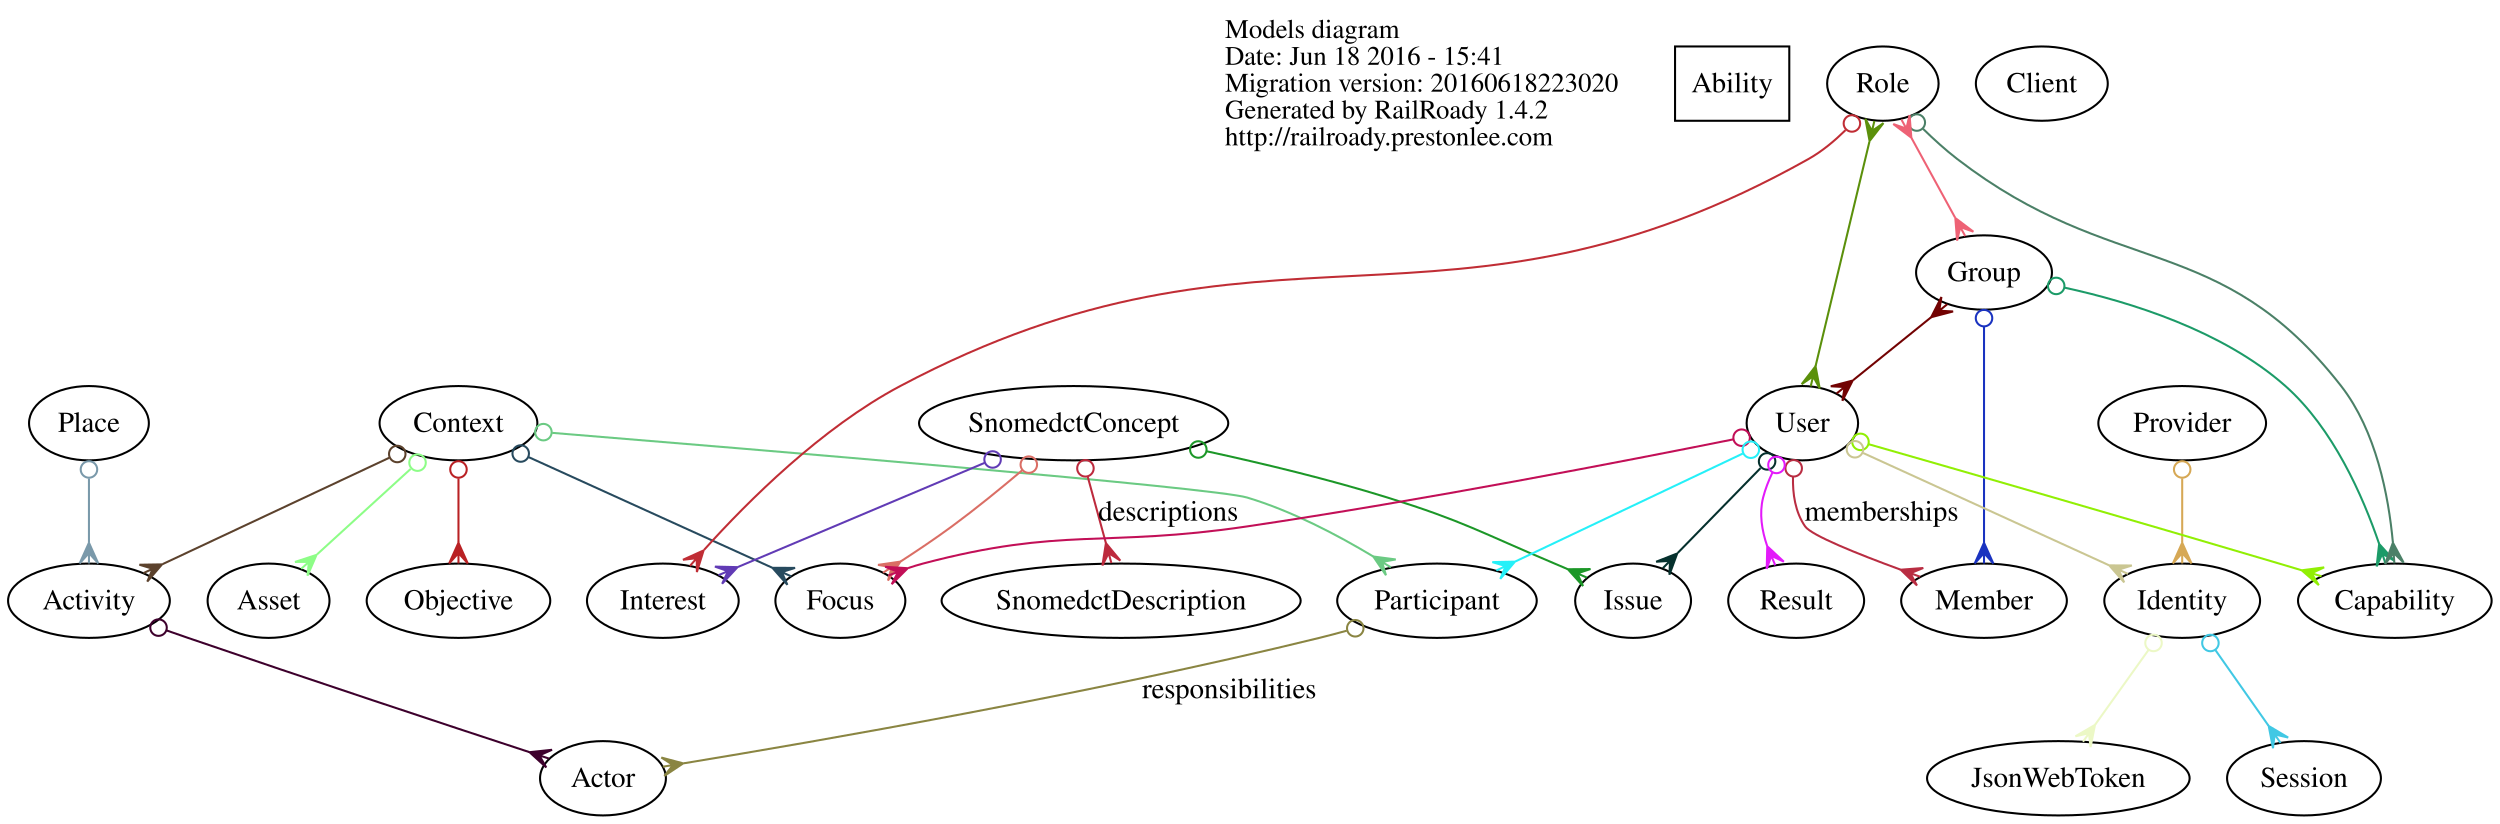
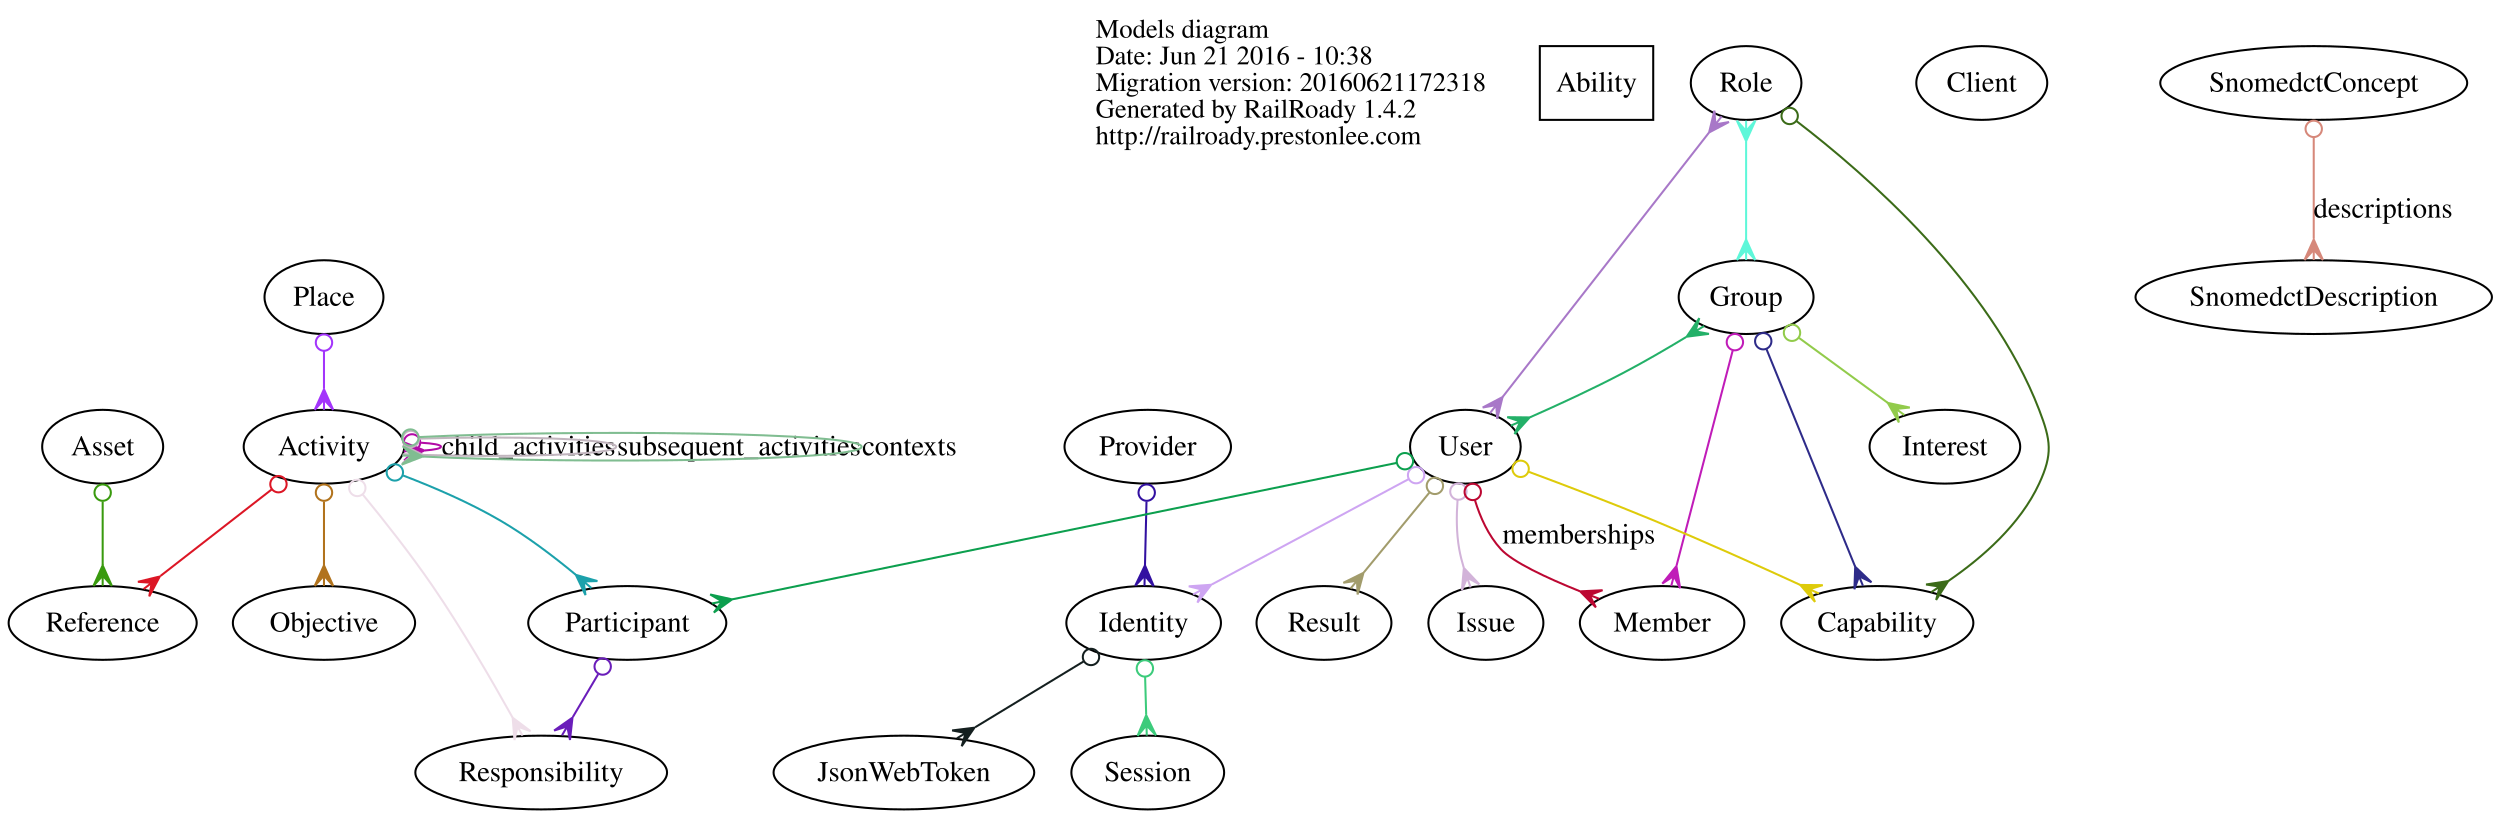
- <svg xmlns="http://www.w3.org/2000/svg" width="1211pt" height="399pt" viewBox="0.00 0.00 1211.04 399.00">
+ <svg xmlns="http://www.w3.org/2000/svg" width="1220pt" height="399pt" viewBox="0.00 0.00 1219.68 399.00">
  <g id="graph0" class="graph" transform="scale(1 1) rotate(0) translate(4 395)">
-     <polygon fill="none" stroke="none" points="-4,4 -4,-395 1207.04,-395 1207.04,4 -4,4" />
+     <polygon fill="none" stroke="none" points="-4,4 -4,-395 1215.68,-395 1215.68,4 -4,4" />
    <g id="node1" class="node">
-       <text text-anchor="start" x="589.402" y="-376.6" font-family="Times,serif" font-size="13.00">Models diagram</text>
-       <text text-anchor="start" x="589.402" y="-363.6" font-family="Times,serif" font-size="13.00">Date: Jun 18 2016 - 15:41</text>
-       <text text-anchor="start" x="589.402" y="-350.6" font-family="Times,serif" font-size="13.00">Migration version: 20160618223020</text>
-       <text text-anchor="start" x="589.402" y="-337.6" font-family="Times,serif" font-size="13.00">Generated by RailRoady 1.4.2</text>
-       <text text-anchor="start" x="589.402" y="-324.6" font-family="Times,serif" font-size="13.00">http://railroady.prestonlee.com</text>
+       <text text-anchor="start" x="530.493" y="-376.6" font-family="Times,serif" font-size="13.00">Models diagram</text>
+       <text text-anchor="start" x="530.493" y="-363.6" font-family="Times,serif" font-size="13.00">Date: Jun 21 2016 - 10:38</text>
+       <text text-anchor="start" x="530.493" y="-350.6" font-family="Times,serif" font-size="13.00">Migration version: 20160621172318</text>
+       <text text-anchor="start" x="530.493" y="-337.6" font-family="Times,serif" font-size="13.00">Generated by RailRoady 1.4.2</text>
+       <text text-anchor="start" x="530.493" y="-324.6" font-family="Times,serif" font-size="13.00">http://railroady.prestonlee.com</text>
    </g>
    <g id="node2" class="node">
-       <polygon fill="none" stroke="black" points="862.76,-372.5 807.42,-372.5 807.42,-336.5 862.76,-336.5 862.76,-372.5" />
-       <text text-anchor="middle" x="835.09" y="-350.3" font-family="Times,serif" font-size="14.00">Ability</text>
+       <polygon fill="none" stroke="black" points="802.613,-372.5 747.273,-372.5 747.273,-336.5 802.613,-336.5 802.613,-372.5" />
+       <text text-anchor="middle" x="774.943" y="-350.3" font-family="Times,serif" font-size="14.00">Ability</text>
    </g>
    <g id="node3" class="node">
-       <ellipse fill="none" stroke="black" cx="39.09" cy="-104" rx="39.18" ry="18" />
-       <text text-anchor="middle" x="39.09" y="-99.8" font-family="Times,serif" font-size="14.00">Activity</text>
+       <ellipse fill="none" stroke="black" cx="153.943" cy="-177" rx="39.18" ry="18" />
+       <text text-anchor="middle" x="153.943" y="-172.8" font-family="Times,serif" font-size="14.00">Activity</text>
+     </g>
+     <g id="edge5" class="edge">
+       <path fill="none" stroke="#b20ba6" d="M201.289,-178.954C207.169,-178.607 211.033,-177.956 211.033,-177 211.033,-176.15 207.98,-175.541 203.172,-175.173" />
+       <ellipse fill="none" stroke="#b20ba6" cx="196.898" cy="-179.098" rx="4" ry="4" />
+       <polygon fill="#b20ba6" stroke="#b20ba6" points="202.893,-175.162 193.077,-170.273 197.897,-174.966 192.9,-174.77 192.9,-174.77 192.9,-174.77 197.897,-174.966 192.724,-179.266 202.893,-175.162 202.893,-175.162" />
+       <text text-anchor="middle" x="253.798" y="-172.8" font-family="Times,serif" font-size="14.00">child_activities</text>
+     </g>
+     <g id="edge6" class="edge">
+       <path fill="none" stroke="#c1b5be" d="M200.419,-180.947C242.95,-182.367 296.564,-181.051 296.564,-177 296.564,-173.016 244.718,-171.677 202.55,-172.984" />
+       <ellipse fill="none" stroke="#c1b5be" cx="196.349" cy="-180.792" rx="4" ry="4" />
+       <polygon fill="#c1b5be" stroke="#c1b5be" points="202.345,-172.992 192.185,-168.864 197.348,-173.176 192.352,-173.361 192.352,-173.361 192.352,-173.361 197.348,-173.176 192.518,-177.858 202.345,-172.992 202.345,-172.992" />
+       <text text-anchor="middle" x="356.44" y="-172.8" font-family="Times,serif" font-size="14.00">subsequent_activities</text>
+     </g>
+     <g id="edge7" class="edge">
+       <path fill="none" stroke="#80bd91" d="M200.258,-181.701C277.202,-185.546 416.316,-183.979 416.316,-177 416.316,-170.077 279.446,-168.48 202.139,-172.206" />
+       <ellipse fill="none" stroke="#80bd91" cx="196.099" cy="-181.476" rx="4" ry="4" />
+       <polygon fill="#80bd91" stroke="#80bd91" points="202.09,-172.209 191.865,-168.247 197.097,-172.475 192.105,-172.74 192.105,-172.74 192.105,-172.74 197.097,-172.475 192.344,-177.234 202.09,-172.209 202.09,-172.209" />
+       <text text-anchor="middle" x="439.643" y="-172.8" font-family="Times,serif" font-size="14.00">contexts</text>
+     </g>
+     <g id="node13" class="node">
+       <ellipse fill="none" stroke="black" cx="153.943" cy="-91" rx="44.466" ry="18" />
+       <text text-anchor="middle" x="153.943" y="-86.8" font-family="Times,serif" font-size="14.00">Objective</text>
+     </g>
+     <g id="edge3" class="edge">
+       <path fill="none" stroke="#b1731d" d="M153.943,-150.257C153.943,-140.441 153.943,-129.226 153.943,-119.273" />
+       <ellipse fill="none" stroke="#b1731d" cx="153.943" cy="-154.595" rx="4" ry="4" />
+       <polygon fill="#b1731d" stroke="#b1731d" points="153.943,-119.095 158.443,-109.095 153.943,-114.095 153.943,-109.095 153.943,-109.095 153.943,-109.095 153.943,-114.095 149.443,-109.095 153.943,-119.095 153.943,-119.095" />
+     </g>
+     <g id="node14" class="node">
+       <ellipse fill="none" stroke="black" cx="301.943" cy="-91" rx="48.334" ry="18" />
+       <text text-anchor="middle" x="301.943" y="-86.8" font-family="Times,serif" font-size="14.00">Participant</text>
+     </g>
+     <g id="edge4" class="edge">
+       <path fill="none" stroke="#1ca1ab" d="M192.523,-162.967C207.753,-157.146 225.118,-149.64 239.943,-141 252.789,-133.513 265.87,-123.584 276.685,-114.622" />
+       <ellipse fill="none" stroke="#1ca1ab" cx="188.526" cy="-164.457" rx="4" ry="4" />
+       <polygon fill="#1ca1ab" stroke="#1ca1ab" points="276.847,-114.484 287.384,-111.444 280.66,-111.248 284.472,-108.013 284.472,-108.013 284.472,-108.013 280.66,-111.248 281.56,-104.582 276.847,-114.484 276.847,-114.484" />
+     </g>
+     <g id="node17" class="node">
+       <ellipse fill="none" stroke="black" cx="45.943" cy="-91" rx="45.886" ry="18" />
+       <text text-anchor="middle" x="45.943" y="-86.8" font-family="Times,serif" font-size="14.00">Reference</text>
+     </g>
+     <g id="edge2" class="edge">
+       <path fill="none" stroke="#dc1625" d="M128.425,-156.153C112.149,-143.494 91.037,-127.073 74.247,-114.014" />
+       <ellipse fill="none" stroke="#dc1625" cx="131.726" cy="-158.72" rx="4" ry="4" />
+       <polygon fill="#dc1625" stroke="#dc1625" points="73.802,-113.669 68.672,-103.977 69.856,-110.599 65.909,-107.529 65.909,-107.529 65.909,-107.529 69.856,-110.599 63.146,-111.081 73.802,-113.669 73.802,-113.669" />
+     </g>
+     <g id="node18" class="node">
+       <ellipse fill="none" stroke="black" cx="259.943" cy="-18" rx="61.415" ry="18" />
+       <text text-anchor="middle" x="259.943" y="-13.8" font-family="Times,serif" font-size="14.00">Responsibility</text>
+     </g>
+     <g id="edge1" class="edge">
+       <path fill="none" stroke="#eedee9" d="M172.884,-153.65C183.369,-140.895 196.377,-124.42 206.943,-109 221.257,-88.11 235.727,-63.228 245.922,-44.926" />
+       <ellipse fill="none" stroke="#eedee9" cx="170.21" cy="-156.876" rx="4" ry="4" />
+       <polygon fill="#eedee9" stroke="#eedee9" points="246.01,-44.767 254.781,-38.185 248.425,-40.389 250.84,-36.011 250.84,-36.011 250.84,-36.011 248.425,-40.389 246.9,-33.837 246.01,-44.767 246.01,-44.767" />
    </g>
    <g id="node4" class="node">
-       <ellipse fill="none" stroke="black" cx="288.09" cy="-18" rx="30.486" ry="18" />
-       <text text-anchor="middle" x="288.09" y="-13.8" font-family="Times,serif" font-size="14.00">Actor</text>
-     </g>
-     <g id="edge1" class="edge">
-       <path fill="none" stroke="#3d002c" d="M76.676,-89.613C80.193,-88.383 83.707,-87.163 87.09,-86 144.813,-66.16 212.156,-43.89 252.395,-30.676" />
-       <ellipse fill="none" stroke="#3d002c" cx="72.792" cy="-90.978" rx="4" ry="4" />
-       <polygon fill="#3d002c" stroke="#3d002c" points="252.517,-30.636 263.421,-31.794 257.268,-29.077 262.019,-27.518 262.019,-27.518 262.019,-27.518 257.268,-29.077 260.616,-23.243 252.517,-30.636 252.517,-30.636" />
+       <ellipse fill="none" stroke="black" cx="45.943" cy="-177" rx="29.519" ry="18" />
+       <text text-anchor="middle" x="45.943" y="-172.8" font-family="Times,serif" font-size="14.00">Asset</text>
+     </g>
+     <g id="edge8" class="edge">
+       <path fill="none" stroke="#399a0e" d="M45.943,-150.257C45.943,-140.441 45.943,-129.226 45.943,-119.273" />
+       <ellipse fill="none" stroke="#399a0e" cx="45.943" cy="-154.595" rx="4" ry="4" />
+       <polygon fill="#399a0e" stroke="#399a0e" points="45.943,-119.095 50.443,-109.095 45.943,-114.095 45.943,-109.095 45.943,-109.095 45.943,-109.095 45.943,-114.095 41.443,-109.095 45.943,-119.095 45.943,-119.095" />
    </g>
    <g id="node5" class="node">
-       <ellipse fill="none" stroke="black" cx="126.09" cy="-104" rx="29.519" ry="18" />
-       <text text-anchor="middle" x="126.09" y="-99.8" font-family="Times,serif" font-size="14.00">Asset</text>
+       <ellipse fill="none" stroke="black" cx="911.943" cy="-91" rx="46.898" ry="18" />
+       <text text-anchor="middle" x="911.943" y="-86.8" font-family="Times,serif" font-size="14.00">Capability</text>
    </g>
    <g id="node6" class="node">
-       <ellipse fill="none" stroke="black" cx="1156.09" cy="-104" rx="46.898" ry="18" />
-       <text text-anchor="middle" x="1156.09" y="-99.8" font-family="Times,serif" font-size="14.00">Capability</text>
+       <ellipse fill="none" stroke="black" cx="962.943" cy="-354.5" rx="31.948" ry="18" />
+       <text text-anchor="middle" x="962.943" y="-350.3" font-family="Times,serif" font-size="14.00">Client</text>
    </g>
    <g id="node7" class="node">
-       <ellipse fill="none" stroke="black" cx="985.09" cy="-354.5" rx="31.948" ry="18" />
-       <text text-anchor="middle" x="985.09" y="-350.3" font-family="Times,serif" font-size="14.00">Client</text>
+       <ellipse fill="none" stroke="black" cx="847.943" cy="-250" rx="32.908" ry="18" />
+       <text text-anchor="middle" x="847.943" y="-245.8" font-family="Times,serif" font-size="14.00">Group</text>
+     </g>
+     <g id="edge12" class="edge">
+       <path fill="none" stroke="#2e2b89" d="M857.895,-224.587C869.63,-195.798 889.064,-148.123 901.153,-118.469" />
+       <ellipse fill="none" stroke="#2e2b89" cx="856.302" cy="-228.494" rx="4" ry="4" />
+       <polygon fill="#2e2b89" stroke="#2e2b89" points="901.174,-118.417 909.116,-110.856 903.061,-113.787 904.949,-109.157 904.949,-109.157 904.949,-109.157 903.061,-113.787 900.782,-107.458 901.174,-118.417 901.174,-118.417" />
+     </g>
+     <g id="node9" class="node">
+       <ellipse fill="none" stroke="black" cx="944.943" cy="-177" rx="36.749" ry="18" />
+       <text text-anchor="middle" x="944.943" y="-172.8" font-family="Times,serif" font-size="14.00">Interest</text>
+     </g>
+     <g id="edge9" class="edge">
+       <path fill="none" stroke="#92cb4b" d="M873.724,-230.129C887.079,-220.354 903.402,-208.406 917.05,-198.416" />
+       <ellipse fill="none" stroke="#92cb4b" cx="870.335" cy="-232.61" rx="4" ry="4" />
+       <polygon fill="#92cb4b" stroke="#92cb4b" points="917.083,-198.392 927.81,-196.117 921.118,-195.439 925.153,-192.486 925.153,-192.486 925.153,-192.486 921.118,-195.439 922.495,-188.854 917.083,-198.392 917.083,-198.392" />
+     </g>
+     <g id="node12" class="node">
+       <ellipse fill="none" stroke="black" cx="806.943" cy="-91" rx="40.132" ry="18" />
+       <text text-anchor="middle" x="806.943" y="-86.8" font-family="Times,serif" font-size="14.00">Member</text>
+     </g>
+     <g id="edge10" class="edge">
+       <path fill="none" stroke="#c01cb8" d="M841.375,-223.852C833.891,-195.193 821.704,-148.523 814.015,-119.082" />
+       <ellipse fill="none" stroke="#c01cb8" cx="842.466" cy="-228.029" rx="4" ry="4" />
+       <polygon fill="#c01cb8" stroke="#c01cb8" points="813.93,-118.755 815.757,-107.942 812.666,-113.917 811.403,-109.08 811.403,-109.08 811.403,-109.08 812.666,-113.917 807.049,-110.217 813.93,-118.755 813.93,-118.755" />
+     </g>
+     <g id="node24" class="node">
+       <ellipse fill="none" stroke="black" cx="710.943" cy="-177" rx="27" ry="18" />
+       <text text-anchor="middle" x="710.943" y="-172.8" font-family="Times,serif" font-size="14.00">User</text>
+     </g>
+     <g id="edge11" class="edge">
+       <path fill="none" stroke="#23b068" d="M818.638,-230.509C808.994,-224.669 798.131,-218.35 787.943,-213 773.26,-205.29 756.546,-197.571 742.451,-191.351" />
+       <polygon fill="#23b068" stroke="#23b068" points="818.925,-230.685 825.097,-239.749 823.187,-233.299 827.449,-235.913 827.449,-235.913 827.449,-235.913 823.187,-233.299 829.802,-232.077 818.925,-230.685 818.925,-230.685" />
+       <polygon fill="#23b068" stroke="#23b068" points="742.334,-191.301 734.967,-183.179 737.751,-189.302 733.168,-187.303 733.168,-187.303 733.168,-187.303 737.751,-189.302 731.369,-191.428 742.334,-191.301 742.334,-191.301" />
    </g>
    <g id="node8" class="node">
-       <ellipse fill="none" stroke="black" cx="218.09" cy="-190" rx="38.22" ry="18" />
-       <text text-anchor="middle" x="218.09" y="-185.8" font-family="Times,serif" font-size="14.00">Context</text>
-     </g>
-     <g id="edge2" class="edge">
-       <path fill="none" stroke="#5c422d" d="M184.571,-173.27C153.312,-158.601 106.829,-136.788 74.863,-121.787" />
-       <ellipse fill="none" stroke="#5c422d" cx="188.441" cy="-175.086" rx="4" ry="4" />
-       <polygon fill="#5c422d" stroke="#5c422d" points="74.494,-121.614 67.353,-113.292 69.968,-119.49 65.441,-117.366 65.441,-117.366 65.441,-117.366 69.968,-119.49 63.529,-121.44 74.494,-121.614 74.494,-121.614" />
-     </g>
-     <g id="edge3" class="edge">
-       <path fill="none" stroke="#8dfd87" d="M194.932,-167.856C181.094,-155.221 163.559,-139.211 149.65,-126.511" />
-       <ellipse fill="none" stroke="#8dfd87" cx="198.262" cy="-170.896" rx="4" ry="4" />
-       <polygon fill="#8dfd87" stroke="#8dfd87" points="149.32,-126.21 144.969,-116.144 145.627,-122.838 141.935,-119.467 141.935,-119.467 141.935,-119.467 145.627,-122.838 138.9,-122.79 149.32,-126.21 149.32,-126.21" />
-     </g>
-     <g id="node9" class="node">
-       <ellipse fill="none" stroke="black" cx="403.09" cy="-104" rx="31.472" ry="18" />
-       <text text-anchor="middle" x="403.09" y="-99.8" font-family="Times,serif" font-size="14.00">Focus</text>
-     </g>
-     <g id="edge4" class="edge">
-       <path fill="none" stroke="#274a5e" d="M252.134,-173.542C285.719,-158.293 336.722,-135.134 369.98,-120.034" />
-       <ellipse fill="none" stroke="#274a5e" cx="248.238" cy="-175.311" rx="4" ry="4" />
-       <polygon fill="#274a5e" stroke="#274a5e" points="370.17,-119.947 381.136,-119.91 374.723,-117.88 379.276,-115.813 379.276,-115.813 379.276,-115.813 374.723,-117.88 377.415,-111.716 370.17,-119.947 370.17,-119.947" />
+       <ellipse fill="none" stroke="black" cx="553.943" cy="-91" rx="37.727" ry="18" />
+       <text text-anchor="middle" x="553.943" y="-86.8" font-family="Times,serif" font-size="14.00">Identity</text>
+     </g>
+     <g id="node11" class="node">
+       <ellipse fill="none" stroke="black" cx="436.943" cy="-18" rx="63.597" ry="18" />
+       <text text-anchor="middle" x="436.943" y="-13.8" font-family="Times,serif" font-size="14.00">JsonWebToken</text>
+     </g>
+     <g id="edge14" class="edge">
+       <path fill="none" stroke="#141f1f" d="M524.67,-72.237C508.63,-62.503 488.645,-50.375 471.802,-40.154" />
+       <ellipse fill="none" stroke="#141f1f" cx="528.241" cy="-74.403" rx="4" ry="4" />
+       <polygon fill="#141f1f" stroke="#141f1f" points="471.363,-39.887 465.148,-30.852 467.088,-37.293 462.814,-34.699 462.814,-34.699 462.814,-34.699 467.088,-37.293 460.479,-38.547 471.363,-39.887 471.363,-39.887" />
+     </g>
+     <g id="node21" class="node">
+       <ellipse fill="none" stroke="black" cx="555.943" cy="-18" rx="37.268" ry="18" />
+       <text text-anchor="middle" x="555.943" y="-13.8" font-family="Times,serif" font-size="14.00">Session</text>
+     </g>
+     <g id="edge13" class="edge">
+       <path fill="none" stroke="#3ccb7b" d="M554.653,-64.791C554.821,-58.832 555,-52.45 555.171,-46.399" />
+       <ellipse fill="none" stroke="#3ccb7b" cx="554.54" cy="-68.814" rx="4" ry="4" />
+       <polygon fill="#3ccb7b" stroke="#3ccb7b" points="555.181,-46.025 559.961,-36.156 555.322,-41.027 555.463,-36.029 555.463,-36.029 555.463,-36.029 555.322,-41.027 550.965,-35.902 555.181,-46.025 555.181,-46.025" />
+     </g>
+     <g id="node10" class="node">
+       <ellipse fill="none" stroke="black" cx="720.943" cy="-91" rx="28.065" ry="18" />
+       <text text-anchor="middle" x="720.943" y="-86.8" font-family="Times,serif" font-size="14.00">Issue</text>
+     </g>
+     <g id="edge15" class="edge">
+       <path fill="none" stroke="#6a1dba" d="M287.751,-66.008C283.774,-59.286 279.432,-51.947 275.387,-45.108" />
+       <ellipse fill="none" stroke="#6a1dba" cx="289.953" cy="-69.731" rx="4" ry="4" />
+       <polygon fill="#6a1dba" stroke="#6a1dba" points="275.208,-44.805 273.99,-33.907 272.662,-40.502 270.116,-36.198 270.116,-36.198 270.116,-36.198 272.662,-40.502 266.243,-38.49 275.208,-44.805 275.208,-44.805" />
+     </g>
+     <g id="node15" class="node">
+       <ellipse fill="none" stroke="black" cx="153.943" cy="-250" rx="29.017" ry="18" />
+       <text text-anchor="middle" x="153.943" y="-245.8" font-family="Times,serif" font-size="14.00">Place</text>
+     </g>
+     <g id="edge16" class="edge">
+       <path fill="none" stroke="#a335fb" d="M153.943,-223.791C153.943,-217.832 153.943,-211.45 153.943,-205.399" />
+       <ellipse fill="none" stroke="#a335fb" cx="153.943" cy="-227.813" rx="4" ry="4" />
+       <polygon fill="#a335fb" stroke="#a335fb" points="153.943,-205.029 158.443,-195.029 153.943,-200.029 153.943,-195.029 153.943,-195.029 153.943,-195.029 153.943,-200.029 149.443,-195.029 153.943,-205.029 153.943,-205.029" />
    </g>
    <g id="node16" class="node">
-       <ellipse fill="none" stroke="black" cx="218.09" cy="-104" rx="44.466" ry="18" />
-       <text text-anchor="middle" x="218.09" y="-99.8" font-family="Times,serif" font-size="14.00">Objective</text>
-     </g>
-     <g id="edge5" class="edge">
-       <path fill="none" stroke="#b92124" d="M218.09,-163.257C218.09,-153.441 218.09,-142.226 218.09,-132.273" />
-       <ellipse fill="none" stroke="#b92124" cx="218.09" cy="-167.595" rx="4" ry="4" />
-       <polygon fill="#b92124" stroke="#b92124" points="218.09,-132.095 222.59,-122.095 218.09,-127.095 218.09,-122.095 218.09,-122.095 218.09,-122.095 218.09,-127.095 213.59,-122.095 218.09,-132.095 218.09,-132.095" />
-     </g>
-     <g id="node17" class="node">
-       <ellipse fill="none" stroke="black" cx="692.09" cy="-104" rx="48.334" ry="18" />
-       <text text-anchor="middle" x="692.09" y="-99.8" font-family="Times,serif" font-size="14.00">Participant</text>
-     </g>
-     <g id="edge6" class="edge">
-       <path fill="none" stroke="#6bca83" d="M263.465,-185.325C361.216,-177.343 584.182,-158.754 600.09,-154 621.647,-147.558 643.965,-135.816 661.22,-125.441" />
-       <ellipse fill="none" stroke="#6bca83" cx="259.232" cy="-185.67" rx="4" ry="4" />
-       <polygon fill="#6bca83" stroke="#6bca83" points="661.241,-125.428 672.114,-124.005 665.496,-122.802 669.751,-120.176 669.751,-120.176 669.751,-120.176 665.496,-122.802 667.387,-116.347 661.241,-125.428 661.241,-125.428" />
-     </g>
-     <g id="node10" class="node">
-       <ellipse fill="none" stroke="black" cx="957.09" cy="-263" rx="32.908" ry="18" />
-       <text text-anchor="middle" x="957.09" y="-258.8" font-family="Times,serif" font-size="14.00">Group</text>
-     </g>
-     <g id="edge9" class="edge">
-       <path fill="none" stroke="#1c9b68" d="M995.972,-255.691C1027.95,-248.763 1072.78,-234.845 1103.09,-208 1126.17,-187.556 1140.61,-154.658 1148.49,-131.555" />
-       <ellipse fill="none" stroke="#1c9b68" cx="992.053" cy="-256.498" rx="4" ry="4" />
-       <polygon fill="#1c9b68" stroke="#1c9b68" points="1148.5,-131.533 1155.84,-123.392 1150.03,-126.773 1151.56,-122.013 1151.56,-122.013 1151.56,-122.013 1150.03,-126.773 1147.28,-120.635 1148.5,-131.533 1148.5,-131.533" />
-     </g>
-     <g id="node15" class="node">
-       <ellipse fill="none" stroke="black" cx="957.09" cy="-104" rx="40.132" ry="18" />
-       <text text-anchor="middle" x="957.09" y="-99.8" font-family="Times,serif" font-size="14.00">Member</text>
-     </g>
-     <g id="edge7" class="edge">
-       <path fill="none" stroke="#1a33c0" d="M957.09,-236.852C957.09,-208.193 957.09,-161.523 957.09,-132.082" />
-       <ellipse fill="none" stroke="#1a33c0" cx="957.09" cy="-240.899" rx="4" ry="4" />
-       <polygon fill="#1a33c0" stroke="#1a33c0" points="957.09,-132.08 961.59,-122.079 957.09,-127.08 957.09,-122.08 957.09,-122.08 957.09,-122.08 957.09,-127.08 952.59,-122.08 957.09,-132.08 957.09,-132.08" />
-     </g>
-     <g id="node25" class="node">
-       <ellipse fill="none" stroke="black" cx="869.09" cy="-190" rx="27" ry="18" />
-       <text text-anchor="middle" x="869.09" y="-185.8" font-family="Times,serif" font-size="14.00">User</text>
-     </g>
-     <g id="edge8" class="edge">
-       <path fill="none" stroke="#720202" d="M931.481,-241.338C919.601,-231.753 905.54,-220.408 893.776,-210.917" />
-       <polygon fill="#720202" stroke="#720202" points="931.499,-241.353 936.456,-251.134 935.39,-244.492 939.282,-247.632 939.282,-247.632 939.282,-247.632 935.39,-244.492 942.107,-244.13 931.499,-241.353 931.499,-241.353" />
-       <polygon fill="#720202" stroke="#720202" points="893.464,-210.665 888.506,-200.884 889.572,-207.525 885.681,-204.386 885.681,-204.386 885.681,-204.386 889.572,-207.525 882.855,-207.888 893.464,-210.665 893.464,-210.665" />
-     </g>
-     <g id="node11" class="node">
-       <ellipse fill="none" stroke="black" cx="1053.09" cy="-104" rx="37.727" ry="18" />
-       <text text-anchor="middle" x="1053.09" y="-99.8" font-family="Times,serif" font-size="14.00">Identity</text>
-     </g>
-     <g id="node14" class="node">
-       <ellipse fill="none" stroke="black" cx="993.09" cy="-18" rx="63.597" ry="18" />
-       <text text-anchor="middle" x="993.09" y="-13.8" font-family="Times,serif" font-size="14.00">JsonWebToken</text>
-     </g>
-     <g id="edge11" class="edge">
-       <path fill="none" stroke="#ecf8c6" d="M1036.83,-80.239C1028.84,-69.044 1019.18,-55.523 1010.97,-44.036" />
-       <ellipse fill="none" stroke="#ecf8c6" cx="1039.2" cy="-83.549" rx="4" ry="4" />
-       <polygon fill="#ecf8c6" stroke="#ecf8c6" points="1010.85,-43.859 1008.7,-33.106 1007.94,-39.79 1005.03,-35.721 1005.03,-35.721 1005.03,-35.721 1007.94,-39.79 1001.37,-38.337 1010.85,-43.859 1010.85,-43.859" />
+       <ellipse fill="none" stroke="black" cx="555.943" cy="-177" rx="40.625" ry="18" />
+       <text text-anchor="middle" x="555.943" y="-172.8" font-family="Times,serif" font-size="14.00">Provider</text>
+     </g>
+     <g id="edge17" class="edge">
+       <path fill="none" stroke="#3210a1" d="M555.33,-150.257C555.096,-140.441 554.829,-129.226 554.592,-119.273" />
+       <ellipse fill="none" stroke="#3210a1" cx="555.433" cy="-154.596" rx="4" ry="4" />
+       <polygon fill="#3210a1" stroke="#3210a1" points="554.588,-119.092 558.848,-108.988 554.469,-114.094 554.35,-109.095 554.35,-109.095 554.35,-109.095 554.469,-114.094 549.851,-109.202 554.588,-119.092 554.588,-119.092" />
+     </g>
+     <g id="node19" class="node">
+       <ellipse fill="none" stroke="black" cx="641.943" cy="-91" rx="32.917" ry="18" />
+       <text text-anchor="middle" x="641.943" y="-86.8" font-family="Times,serif" font-size="14.00">Result</text>
+     </g>
+     <g id="node20" class="node">
+       <ellipse fill="none" stroke="black" cx="847.943" cy="-354.5" rx="27" ry="18" />
+       <text text-anchor="middle" x="847.943" y="-350.3" font-family="Times,serif" font-size="14.00">Role</text>
+     </g>
+     <g id="edge18" class="edge">
+       <path fill="none" stroke="#3b6b18" d="M872.475,-335.941C906.667,-309.779 967.129,-256.944 990.943,-195 996.684,-180.066 997.666,-173.519 990.943,-159 981.74,-139.128 963.417,-123.002 946.733,-111.553" />
+       <ellipse fill="none" stroke="#3b6b18" cx="869.201" cy="-338.407" rx="4" ry="4" />
+       <polygon fill="#3b6b18" stroke="#3b6b18" points="946.591,-111.461 940.672,-102.229 942.402,-108.729 938.214,-105.998 938.214,-105.998 938.214,-105.998 942.402,-108.729 935.756,-109.767 946.591,-111.461 946.591,-111.461" />
+     </g>
+     <g id="edge20" class="edge">
+       <path fill="none" stroke="#5ef7d9" d="M847.943,-325.974C847.943,-311.155 847.943,-292.94 847.943,-278.175" />
+       <polygon fill="#5ef7d9" stroke="#5ef7d9" points="847.943,-326.112 843.443,-336.112 847.943,-331.112 847.943,-336.112 847.943,-336.112 847.943,-336.112 847.943,-331.112 852.443,-336.112 847.943,-326.112 847.943,-326.112" />
+       <polygon fill="#5ef7d9" stroke="#5ef7d9" points="847.943,-278.131 852.443,-268.131 847.943,-273.131 847.943,-268.131 847.943,-268.131 847.943,-268.131 847.943,-273.131 843.443,-268.131 847.943,-278.131 847.943,-278.131" />
+     </g>
+     <g id="edge19" class="edge">
+       <path fill="none" stroke="#a878c8" d="M829.701,-330.132C803.448,-296.501 755.295,-234.817 729.093,-201.251" />
+       <polygon fill="#a878c8" stroke="#a878c8" points="829.871,-330.35 832.477,-341.002 832.948,-334.291 836.025,-338.233 836.025,-338.233 836.025,-338.233 832.948,-334.291 839.572,-335.463 829.871,-330.35 829.871,-330.35" />
+       <polygon fill="#a878c8" stroke="#a878c8" points="729.084,-201.24 726.478,-190.588 726.008,-197.298 722.931,-193.357 722.931,-193.357 722.931,-193.357 726.008,-197.298 719.384,-196.126 729.084,-201.24 729.084,-201.24" />
    </g>
    <g id="node22" class="node">
-       <ellipse fill="none" stroke="black" cx="1112.09" cy="-18" rx="37.268" ry="18" />
-       <text text-anchor="middle" x="1112.09" y="-13.8" font-family="Times,serif" font-size="14.00">Session</text>
-     </g>
-     <g id="edge10" class="edge">
-       <path fill="none" stroke="#41c8e4" d="M1069.14,-80.15C1077.11,-68.797 1086.76,-55.069 1094.88,-43.498" />
-       <ellipse fill="none" stroke="#41c8e4" cx="1066.76" cy="-83.531" rx="4" ry="4" />
-       <polygon fill="#41c8e4" stroke="#41c8e4" points="1095,-43.33 1104.43,-37.733 1097.88,-39.238 1100.75,-35.146 1100.75,-35.146 1100.75,-35.146 1097.88,-39.238 1097.07,-32.56 1095,-43.33 1095,-43.33" />
-     </g>
-     <g id="node12" class="node">
-       <ellipse fill="none" stroke="black" cx="317.09" cy="-104" rx="36.749" ry="18" />
-       <text text-anchor="middle" x="317.09" y="-99.8" font-family="Times,serif" font-size="14.00">Interest</text>
-     </g>
-     <g id="node13" class="node">
-       <ellipse fill="none" stroke="black" cx="787.09" cy="-104" rx="28.065" ry="18" />
-       <text text-anchor="middle" x="787.09" y="-99.8" font-family="Times,serif" font-size="14.00">Issue</text>
-     </g>
-     <g id="edge12" class="edge">
-       <path fill="none" stroke="#8a8542" d="M648.37,-89.483C643.901,-88.245 639.415,-87.06 635.09,-86 524.447,-58.89 391.774,-35.862 327.222,-25.254" />
-       <ellipse fill="none" stroke="#8a8542" cx="652.511" cy="-90.66" rx="4" ry="4" />
-       <polygon fill="#8a8542" stroke="#8a8542" points="326.96,-25.212 317.816,-19.159 322.025,-24.406 317.09,-23.6 317.09,-23.6 317.09,-23.6 322.025,-24.406 316.365,-28.041 326.96,-25.212 326.96,-25.212" />
-       <text text-anchor="middle" x="591.476" y="-56.8" font-family="Times,serif" font-size="14.00">responsibilities</text>
-     </g>
-     <g id="node18" class="node">
-       <ellipse fill="none" stroke="black" cx="39.09" cy="-190" rx="29.017" ry="18" />
-       <text text-anchor="middle" x="39.09" y="-185.8" font-family="Times,serif" font-size="14.00">Place</text>
-     </g>
-     <g id="edge13" class="edge">
-       <path fill="none" stroke="#7a99aa" d="M39.09,-163.257C39.09,-153.441 39.09,-142.226 39.09,-132.273" />
-       <ellipse fill="none" stroke="#7a99aa" cx="39.09" cy="-167.595" rx="4" ry="4" />
-       <polygon fill="#7a99aa" stroke="#7a99aa" points="39.09,-132.095 43.59,-122.095 39.09,-127.095 39.09,-122.095 39.09,-122.095 39.09,-122.095 39.09,-127.095 34.59,-122.095 39.09,-132.095 39.09,-132.095" />
-     </g>
-     <g id="node19" class="node">
-       <ellipse fill="none" stroke="black" cx="1053.09" cy="-190" rx="40.625" ry="18" />
-       <text text-anchor="middle" x="1053.09" y="-185.8" font-family="Times,serif" font-size="14.00">Provider</text>
-     </g>
-     <g id="edge14" class="edge">
-       <path fill="none" stroke="#d6a855" d="M1053.09,-163.257C1053.09,-153.441 1053.09,-142.226 1053.09,-132.273" />
-       <ellipse fill="none" stroke="#d6a855" cx="1053.09" cy="-167.595" rx="4" ry="4" />
-       <polygon fill="#d6a855" stroke="#d6a855" points="1053.09,-132.095 1057.59,-122.095 1053.09,-127.095 1053.09,-122.095 1053.09,-122.095 1053.09,-122.095 1053.09,-127.095 1048.59,-122.095 1053.09,-132.095 1053.09,-132.095" />
-     </g>
-     <g id="node20" class="node">
-       <ellipse fill="none" stroke="black" cx="866.09" cy="-104" rx="32.917" ry="18" />
-       <text text-anchor="middle" x="866.09" y="-99.8" font-family="Times,serif" font-size="14.00">Result</text>
-     </g>
-     <g id="node21" class="node">
-       <ellipse fill="none" stroke="black" cx="908.09" cy="-354.5" rx="27" ry="18" />
-       <text text-anchor="middle" x="908.09" y="-350.3" font-family="Times,serif" font-size="14.00">Role</text>
-     </g>
-     <g id="edge16" class="edge">
-       <path fill="none" stroke="#4b8067" d="M927.484,-332.668C932.653,-327.604 938.392,-322.388 944.09,-318 1020.18,-259.401 1071.02,-283.731 1130.09,-208 1147.05,-186.254 1153.07,-154.771 1155.14,-132.344" />
-       <ellipse fill="none" stroke="#4b8067" cx="924.53" cy="-335.645" rx="4" ry="4" />
-       <polygon fill="#4b8067" stroke="#4b8067" points="1155.16,-132.119 1160.36,-122.466 1155.51,-127.132 1155.87,-122.145 1155.87,-122.145 1155.87,-122.145 1155.51,-127.132 1151.38,-121.823 1155.16,-132.119 1155.16,-132.119" />
-     </g>
-     <g id="edge18" class="edge">
-       <path fill="none" stroke="#ee6275" d="M921.962,-328.161C928.545,-316.138 936.398,-301.795 943.007,-289.722" />
-       <polygon fill="#ee6275" stroke="#ee6275" points="921.88,-328.313 913.13,-334.923 919.478,-332.699 917.077,-337.084 917.077,-337.084 917.077,-337.084 919.478,-332.699 921.024,-339.245 921.88,-328.313 921.88,-328.313" />
-       <polygon fill="#ee6275" stroke="#ee6275" points="943.191,-289.386 951.941,-282.776 945.592,-285 947.994,-280.615 947.994,-280.615 947.994,-280.615 945.592,-285 944.046,-278.454 943.191,-289.386 943.191,-289.386" />
-     </g>
-     <g id="edge15" class="edge">
-       <path fill="none" stroke="#c02d35" d="M890.033,-331.998C884.722,-326.772 878.581,-321.645 872.09,-318 696.334,-219.299 610.164,-302.455 432.09,-208 393.965,-187.777 358.305,-152.247 337.091,-128.665" />
-       <ellipse fill="none" stroke="#c02d35" cx="893.095" cy="-335.203" rx="4" ry="4" />
-       <polygon fill="#c02d35" stroke="#c02d35" points="336.826,-128.364 333.584,-117.889 333.518,-124.615 330.21,-120.866 330.21,-120.866 330.21,-120.866 333.518,-124.615 326.835,-123.844 336.826,-128.364 336.826,-128.364" />
-     </g>
-     <g id="edge17" class="edge">
-       <path fill="none" stroke="#5b900b" d="M901.566,-326.317C894.314,-296.102 882.679,-247.621 875.481,-217.631" />
-       <polygon fill="#5b900b" stroke="#5b900b" points="901.656,-326.693 899.614,-337.467 902.823,-331.555 903.99,-336.417 903.99,-336.417 903.99,-336.417 902.823,-331.555 908.366,-335.367 901.656,-326.693 901.656,-326.693" />
-       <polygon fill="#5b900b" stroke="#5b900b" points="875.469,-217.578 877.511,-206.804 874.302,-212.716 873.135,-207.854 873.135,-207.854 873.135,-207.854 874.302,-212.716 868.759,-208.905 875.469,-217.578 875.469,-217.578" />
+       <ellipse fill="none" stroke="black" cx="1124.94" cy="-354.5" rx="74.895" ry="18" />
+       <text text-anchor="middle" x="1124.94" y="-350.3" font-family="Times,serif" font-size="14.00">SnomedctConcept</text>
    </g>
    <g id="node23" class="node">
-       <ellipse fill="none" stroke="black" cx="516.09" cy="-190" rx="74.895" ry="18" />
-       <text text-anchor="middle" x="516.09" y="-185.8" font-family="Times,serif" font-size="14.00">SnomedctConcept</text>
+       <ellipse fill="none" stroke="black" cx="1124.94" cy="-250" rx="86.972" ry="18" />
+       <text text-anchor="middle" x="1124.94" y="-245.8" font-family="Times,serif" font-size="14.00">SnomedctDescription</text>
    </g>
    <g id="edge21" class="edge">
-       <path fill="none" stroke="#da6e65" d="M491.249,-167.263C480.907,-158.507 468.638,-148.492 457.09,-140 449.224,-134.216 440.436,-128.302 432.272,-123.021" />
-       <ellipse fill="none" stroke="#da6e65" cx="494.373" cy="-169.93" rx="4" ry="4" />
-       <polygon fill="#da6e65" stroke="#da6e65" points="432.163,-122.952 426.15,-113.781 427.947,-120.264 423.731,-117.576 423.731,-117.576 423.731,-117.576 427.947,-120.264 421.311,-121.37 432.163,-122.952 432.163,-122.952" />
-     </g>
-     <g id="edge19" class="edge">
-       <path fill="none" stroke="#613bb5" d="M472.92,-170.778C437.259,-155.724 387.2,-134.594 353.529,-120.382" />
-       <ellipse fill="none" stroke="#613bb5" cx="476.828" cy="-172.427" rx="4" ry="4" />
-       <polygon fill="#613bb5" stroke="#613bb5" points="353.28,-120.276 345.817,-112.242 348.673,-118.332 344.067,-116.387 344.067,-116.387 344.067,-116.387 348.673,-118.332 342.317,-120.533 353.28,-120.276 353.28,-120.276" />
-     </g>
-     <g id="edge20" class="edge">
-       <path fill="none" stroke="#1c9728" d="M580.502,-176.405C607.77,-170.499 639.729,-162.813 668.09,-154 705.054,-142.514 713.415,-137.018 749.09,-122 751.147,-121.134 753.26,-120.23 755.386,-119.309" />
-       <ellipse fill="none" stroke="#1c9728" cx="576.484" cy="-177.265" rx="4" ry="4" />
-       <polygon fill="#1c9728" stroke="#1c9728" points="755.503,-119.258 766.468,-119.353 760.08,-117.246 764.657,-115.234 764.657,-115.234 764.657,-115.234 760.08,-117.246 762.846,-111.114 755.503,-119.258 755.503,-119.258" />
-     </g>
-     <g id="node24" class="node">
-       <ellipse fill="none" stroke="black" cx="539.09" cy="-104" rx="86.972" ry="18" />
-       <text text-anchor="middle" x="539.09" y="-99.8" font-family="Times,serif" font-size="14.00">SnomedctDescription</text>
+       <path fill="none" stroke="#d6887a" d="M1124.94,-328.017C1124.94,-312.986 1124.94,-293.959 1124.94,-278.577" />
+       <ellipse fill="none" stroke="#d6887a" cx="1124.94" cy="-332.112" rx="4" ry="4" />
+       <polygon fill="#d6887a" stroke="#d6887a" points="1124.94,-278.131 1129.44,-268.131 1124.94,-273.131 1124.94,-268.131 1124.94,-268.131 1124.94,-268.131 1124.94,-273.131 1120.44,-268.131 1124.94,-278.131 1124.94,-278.131" />
+       <text text-anchor="middle" x="1158.77" y="-288.8" font-family="Times,serif" font-size="14.00">descriptions</text>
+     </g>
+     <g id="edge23" class="edge">
+       <path fill="none" stroke="#decb0a" d="M742.008,-164.701C759.924,-158.055 782.819,-149.343 802.943,-141 826.876,-131.078 853.396,-119.177 874.285,-109.588" />
+       <ellipse fill="none" stroke="#decb0a" cx="737.907" cy="-166.215" rx="4" ry="4" />
+       <polygon fill="#decb0a" stroke="#decb0a" points="874.375,-109.546 885.34,-109.447 878.915,-107.453 883.456,-105.36 883.456,-105.36 883.456,-105.36 878.915,-107.453 881.572,-101.273 874.375,-109.546 874.375,-109.546" />
+     </g>
+     <g id="edge24" class="edge">
+       <path fill="none" stroke="#cea5f2" d="M683.226,-161.17C656.428,-146.833 615.799,-125.095 587.255,-109.823" />
+       <ellipse fill="none" stroke="#cea5f2" cx="686.891" cy="-163.131" rx="4" ry="4" />
+       <polygon fill="#cea5f2" stroke="#cea5f2" points="586.894,-109.63 580.199,-100.944 582.485,-107.271 578.076,-104.912 578.076,-104.912 578.076,-104.912 582.485,-107.271 575.953,-108.88 586.894,-109.63 586.894,-109.63" />
+     </g>
+     <g id="edge25" class="edge">
+       <path fill="none" stroke="#d2b3d9" d="M707.129,-151.072C706.553,-143.314 706.548,-134.762 707.943,-127 708.469,-124.069 709.226,-121.063 710.112,-118.104" />
+       <ellipse fill="none" stroke="#d2b3d9" cx="707.537" cy="-155.123" rx="4" ry="4" />
+       <polygon fill="#d2b3d9" stroke="#d2b3d9" points="710.203,-117.842 717.734,-109.871 711.843,-113.118 713.483,-108.395 713.483,-108.395 713.483,-108.395 711.843,-113.118 709.232,-106.919 710.203,-117.842 710.203,-117.842" />
    </g>
    <g id="edge22" class="edge">
-       <path fill="none" stroke="#bd2a3d" d="M522.922,-164.047C525.686,-153.952 528.884,-142.274 531.702,-131.982" />
-       <ellipse fill="none" stroke="#bd2a3d" cx="521.801" cy="-168.143" rx="4" ry="4" />
-       <polygon fill="#bd2a3d" stroke="#bd2a3d" points="531.723,-131.907 538.704,-123.45 533.043,-127.084 534.363,-122.262 534.363,-122.262 534.363,-122.262 533.043,-127.084 530.023,-121.073 531.723,-131.907 531.723,-131.907" />
-       <text text-anchor="middle" x="561.918" y="-142.8" font-family="Times,serif" font-size="14.00">descriptions</text>
-     </g>
-     <g id="edge24" class="edge">
-       <path fill="none" stroke="#91ef04" d="M901.277,-179.801C945.946,-167.004 1029.24,-143.028 1100.09,-122 1103.61,-120.956 1107.25,-119.868 1110.91,-118.769" />
-       <ellipse fill="none" stroke="#91ef04" cx="897.243" cy="-180.956" rx="4" ry="4" />
-       <polygon fill="#91ef04" stroke="#91ef04" points="1110.99,-118.745 1121.86,-120.167 1115.77,-117.302 1120.56,-115.858 1120.56,-115.858 1120.56,-115.858 1115.77,-117.302 1119.26,-111.55 1110.99,-118.745 1110.99,-118.745" />
-     </g>
-     <g id="edge29" class="edge">
-       <path fill="none" stroke="#c20f57" d="M835.575,-182.159C784.801,-171.963 685.27,-152.627 600.09,-140 530.614,-129.701 511,-139.921 443.09,-122 440.751,-121.383 438.37,-120.653 435.995,-119.85" />
-       <ellipse fill="none" stroke="#c20f57" cx="839.67" cy="-182.984" rx="4" ry="4" />
-       <polygon fill="#c20f57" stroke="#c20f57" points="435.74,-119.754 427.971,-112.014 431.061,-117.989 426.383,-116.225 426.383,-116.225 426.383,-116.225 431.061,-117.989 424.795,-120.435 435.74,-119.754 435.74,-119.754" />
-     </g>
-     <g id="edge25" class="edge">
-       <path fill="none" stroke="#cac692" d="M898.534,-175.558C930.918,-160.774 982.949,-137.021 1017.57,-121.215" />
-       <ellipse fill="none" stroke="#cac692" cx="894.558" cy="-177.373" rx="4" ry="4" />
-       <polygon fill="#cac692" stroke="#cac692" points="1017.75,-121.134 1028.71,-121.075 1022.3,-119.058 1026.84,-116.981 1026.84,-116.981 1026.84,-116.981 1022.3,-119.058 1024.98,-112.888 1017.75,-121.134 1017.75,-121.134" />
+       <path fill="none" stroke="#bc0732" d="M715.589,-150.979C718.172,-142.558 722.16,-133.628 728.287,-127 734.097,-120.716 750.45,-113.049 766.75,-106.495" />
+       <ellipse fill="none" stroke="#bc0732" cx="714.541" cy="-154.938" rx="4" ry="4" />
+       <polygon fill="#bc0732" stroke="#bc0732" points="766.946,-106.419 777.897,-106.976 771.603,-104.602 776.261,-102.784 776.261,-102.784 776.261,-102.784 771.603,-104.602 774.625,-98.592 766.946,-106.419 766.946,-106.419" />
+       <text text-anchor="middle" x="766.27" y="-129.8" font-family="Times,serif" font-size="14.00">memberships</text>
+     </g>
+     <g id="edge27" class="edge">
+       <path fill="none" stroke="#0c9f4e" d="M677.221,-169.074C605.647,-154.374 438.161,-119.976 353.247,-102.537" />
+       <ellipse fill="none" stroke="#0c9f4e" cx="681.44" cy="-169.941" rx="4" ry="4" />
+       <polygon fill="#0c9f4e" stroke="#0c9f4e" points="353.108,-102.508 344.218,-96.089 348.211,-101.502 343.313,-100.497 343.313,-100.497 343.313,-100.497 348.211,-101.502 342.407,-104.905 353.108,-102.508 353.108,-102.508" />
    </g>
    <g id="edge26" class="edge">
-       <path fill="none" stroke="#05302d" d="M848.836,-168.252C836.664,-155.783 821.18,-139.922 808.763,-127.201" />
-       <ellipse fill="none" stroke="#05302d" cx="852.012" cy="-171.506" rx="4" ry="4" />
-       <polygon fill="#05302d" stroke="#05302d" points="808.47,-126.902 804.705,-116.602 804.977,-123.324 801.485,-119.746 801.485,-119.746 801.485,-119.746 804.977,-123.324 798.265,-122.889 808.47,-126.902 808.47,-126.902" />
-     </g>
-     <g id="edge23" class="edge">
-       <path fill="none" stroke="#b92d42" d="M864.563,-164.123C864.337,-155.815 865.628,-146.919 870.435,-140 873.425,-135.696 895.472,-126.82 916.578,-119.084" />
-       <ellipse fill="none" stroke="#b92d42" cx="864.893" cy="-168.155" rx="4" ry="4" />
-       <polygon fill="#b92d42" stroke="#b92d42" points="916.732,-119.029 927.666,-119.863 921.434,-117.33 926.137,-115.631 926.137,-115.631 926.137,-115.631 921.434,-117.33 924.607,-111.398 916.732,-119.029 916.732,-119.029" />
-       <text text-anchor="middle" x="907.418" y="-142.8" font-family="Times,serif" font-size="14.00">memberships</text>
-     </g>
-     <g id="edge28" class="edge">
-       <path fill="none" stroke="#25f0f8" d="M840.236,-175.307C810.257,-161.079 763.195,-138.745 730.178,-123.076" />
-       <ellipse fill="none" stroke="#25f0f8" cx="844.126" cy="-177.153" rx="4" ry="4" />
-       <polygon fill="#25f0f8" stroke="#25f0f8" points="729.875,-122.932 722.77,-114.579 725.358,-120.788 720.841,-118.645 720.841,-118.645 720.841,-118.645 725.358,-120.788 718.912,-122.71 729.875,-122.932 729.875,-122.932" />
-     </g>
-     <g id="edge27" class="edge">
-       <path fill="none" stroke="#e31afa" d="M854.613,-166.118C852.747,-162.206 851.127,-158.084 850.09,-154 848.13,-146.28 849.466,-138.006 852.044,-130.495" />
-       <ellipse fill="none" stroke="#e31afa" cx="856.548" cy="-169.779" rx="4" ry="4" />
-       <polygon fill="#e31afa" stroke="#e31afa" points="852.09,-130.387 860.122,-122.922 854.033,-125.78 855.976,-121.173 855.976,-121.173 855.976,-121.173 854.033,-125.78 851.829,-119.425 852.09,-130.387 852.09,-130.387" />
+       <path fill="none" stroke="#a29c6c" d="M693.379,-154.618C683.629,-142.748 671.478,-127.956 661.435,-115.73" />
+       <ellipse fill="none" stroke="#a29c6c" cx="696.068" cy="-157.892" rx="4" ry="4" />
+       <polygon fill="#a29c6c" stroke="#a29c6c" points="661.222,-115.47 658.352,-104.886 658.048,-111.606 654.874,-107.743 654.874,-107.743 654.874,-107.743 658.048,-111.606 651.397,-110.599 661.222,-115.47 661.222,-115.47" />
    </g>
  </g>
</svg>
